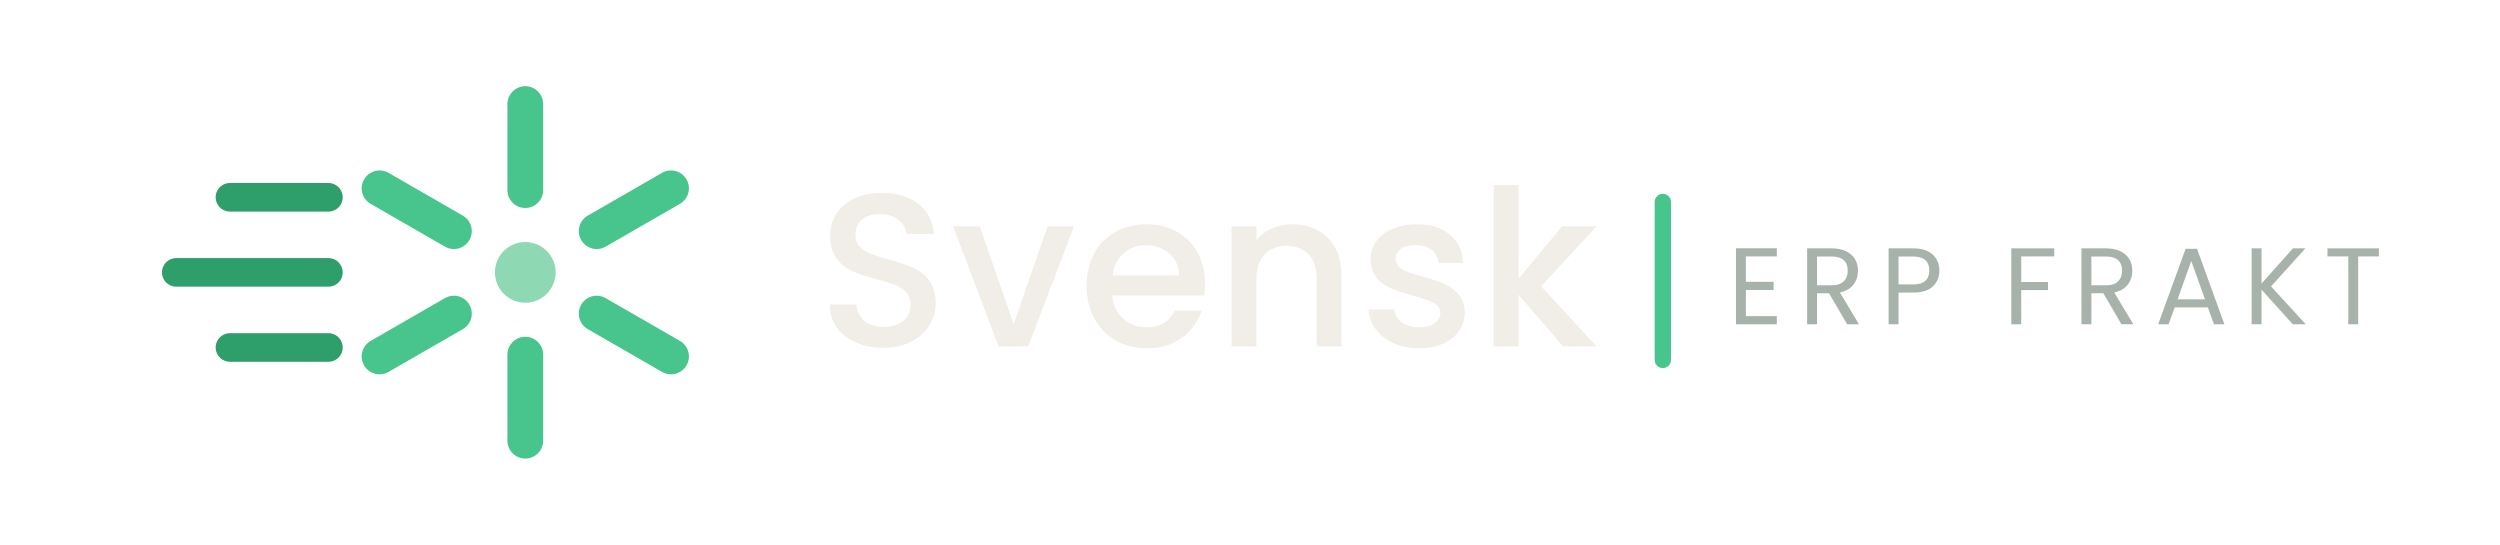
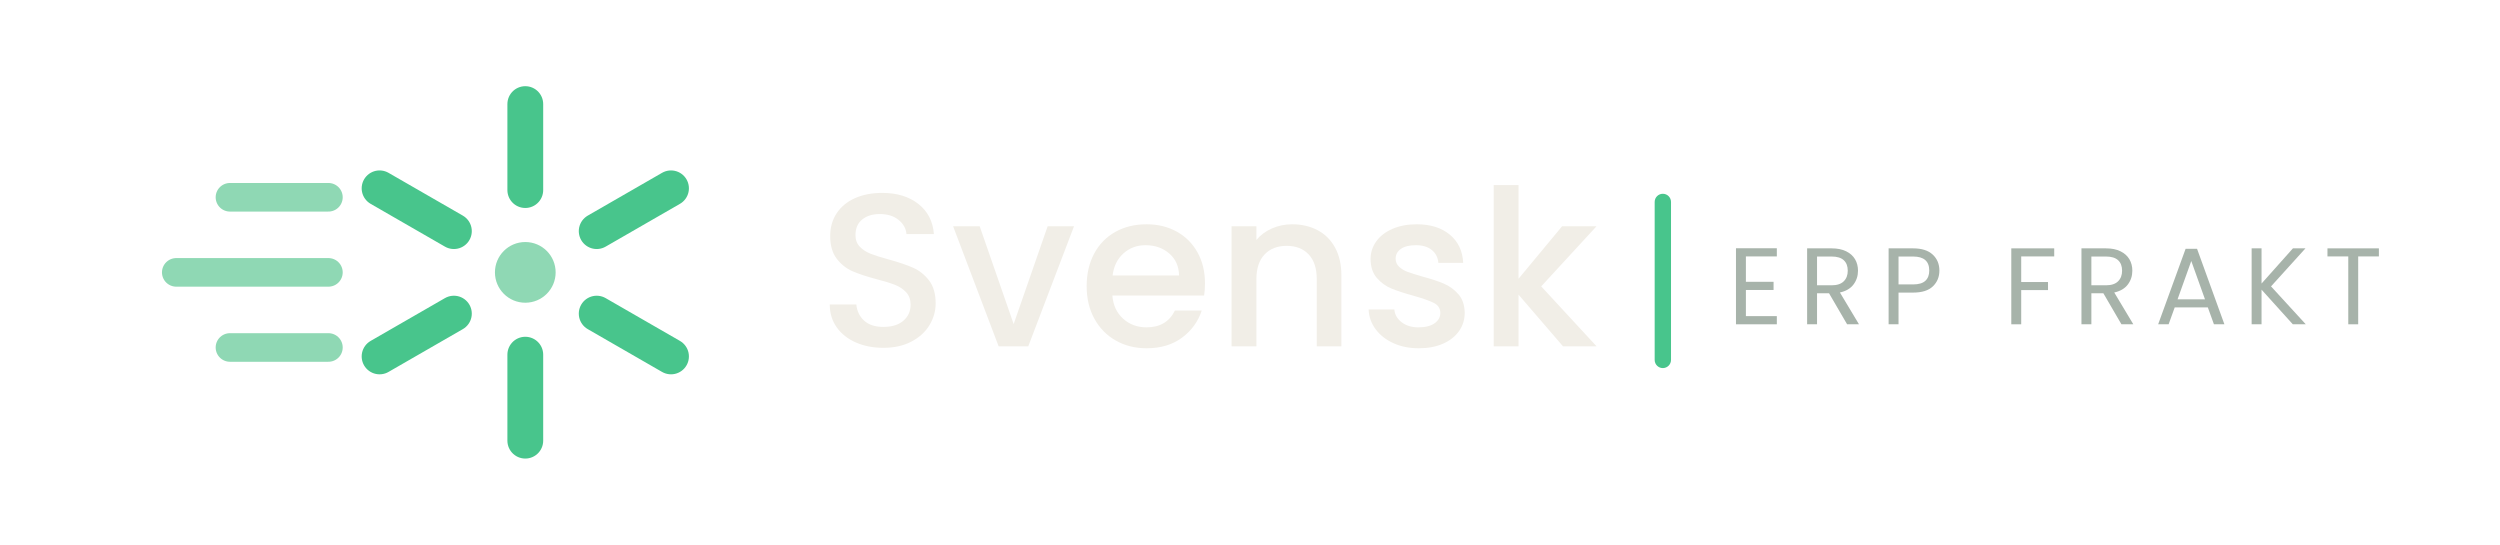
<svg xmlns="http://www.w3.org/2000/svg" viewBox="0 0 1285 280" width="1285" height="280">
-   <line x1="118.2" y1="101.4" x2="168.8" y2="101.4" stroke="#2E9E6B" stroke-width="14.7" stroke-linecap="round" />
-   <line x1="90.6" y1="140.0" x2="168.8" y2="140.0" stroke="#2E9E6B" stroke-width="14.7" stroke-linecap="round" />
-   <line x1="118.2" y1="178.6" x2="168.8" y2="178.6" stroke="#2E9E6B" stroke-width="14.7" stroke-linecap="round" />
+   <line x1="118.2" y1="101.4" x2="168.8" y2="101.4" stroke="#8FD8B4" stroke-width="14.7" stroke-linecap="round" />
+   <line x1="90.6" y1="140.0" x2="168.8" y2="140.0" stroke="#8FD8B4" stroke-width="14.7" stroke-linecap="round" />
+   <line x1="118.2" y1="178.6" x2="168.8" y2="178.6" stroke="#8FD8B4" stroke-width="14.7" stroke-linecap="round" />
  <circle cx="270" cy="140" r="15.6" fill="#8FD8B4" />
  <line x1="270.0" y1="97.7" x2="270.0" y2="53.5" stroke="#48C58C" stroke-width="18.4" stroke-linecap="round" />
  <line x1="306.7" y1="118.8" x2="344.9" y2="96.8" stroke="#48C58C" stroke-width="18.4" stroke-linecap="round" />
  <line x1="306.7" y1="161.2" x2="344.9" y2="183.2" stroke="#48C58C" stroke-width="18.4" stroke-linecap="round" />
  <line x1="270.0" y1="182.3" x2="270.0" y2="226.5" stroke="#48C58C" stroke-width="18.4" stroke-linecap="round" />
  <line x1="233.3" y1="161.2" x2="195.1" y2="183.2" stroke="#48C58C" stroke-width="18.4" stroke-linecap="round" />
  <line x1="233.3" y1="118.8" x2="195.1" y2="96.8" stroke="#48C58C" stroke-width="18.4" stroke-linecap="round" />
  <path d="M426.496 156.496H440.16Q440.608 161.536 444.136 164.784Q447.664 168.032 454.048 168.032Q460.656 168.032 464.352 164.84Q468.048 161.648 468.048 156.608Q468.048 152.688 465.752 150.224Q463.456 147.76 460.04 146.416Q456.624 145.072 450.576 143.504Q442.96 141.488 438.2 139.416Q433.44 137.344 430.08 132.976Q426.72 128.608 426.72 121.328Q426.72 114.608 430.08 109.568Q433.44 104.528 439.488 101.84Q445.536 99.152 453.488 99.152Q464.8 99.152 472.024 104.808Q479.248 110.464 480.032 120.32H465.92Q465.584 116.064 461.888 113.04Q458.192 110.016 452.144 110.016Q446.656 110.016 443.184 112.816Q439.712 115.616 439.712 120.88Q439.712 124.464 441.896 126.76Q444.08 129.056 447.44 130.4Q450.8 131.744 456.624 133.312Q464.352 135.44 469.224 137.568Q474.096 139.696 477.512 144.12Q480.928 148.544 480.928 155.936Q480.928 161.872 477.736 167.136Q474.544 172.4 468.44 175.592Q462.336 178.784 454.048 178.784Q446.208 178.784 439.936 176.04Q433.664 173.296 430.08 168.256Q426.496 163.216 426.496 156.496Z" fill="#F1EEE7" />
  <path d="M521.024 166.576 538.496 116.288H552.048L528.528 178.0H513.296L489.888 116.288H503.552Z" fill="#F1EEE7" />
  <path d="M618.912 151.904H571.76Q572.32 159.296 577.248 163.776Q582.176 168.256 589.344 168.256Q599.648 168.256 603.904 159.632H617.68Q614.88 168.144 607.544 173.576Q600.208 179.008 589.344 179.008Q580.496 179.008 573.496 175.032Q566.496 171.056 562.52 163.832Q558.544 156.608 558.544 147.088Q558.544 137.568 562.408 130.344Q566.272 123.12 573.272 119.2Q580.272 115.28 589.344 115.28Q598.08 115.28 604.912 119.088Q611.744 122.896 615.552 129.784Q619.36 136.672 619.36 145.632Q619.36 149.104 618.912 151.904ZM606.032 141.6Q605.92 134.544 600.992 130.288Q596.064 126.032 588.784 126.032Q582.176 126.032 577.472 130.232Q572.768 134.432 571.872 141.6Z" fill="#F1EEE7" />
  <path d="M689.472 141.6V178.0H676.816V143.504Q676.816 135.216 672.672 130.792Q668.528 126.368 661.36 126.368Q654.192 126.368 649.992 130.792Q645.792 135.216 645.792 143.504V178.0H633.024V116.288H645.792V123.344Q648.928 119.536 653.8 117.408Q658.672 115.28 664.16 115.28Q671.44 115.28 677.208 118.304Q682.976 121.328 686.224 127.264Q689.472 133.2 689.472 141.6Z" fill="#F1EEE7" />
  <path d="M703.472 159.072H716.688Q717.024 162.992 720.44 165.624Q723.856 168.256 729.008 168.256Q734.384 168.256 737.352 166.184Q740.32 164.112 740.32 160.864Q740.32 157.392 737.016 155.712Q733.712 154.032 726.544 152.016Q719.6 150.112 715.232 148.32Q710.864 146.528 707.672 142.832Q704.48 139.136 704.48 133.088Q704.48 128.16 707.392 124.072Q710.304 119.984 715.736 117.632Q721.168 115.28 728.224 115.28Q738.752 115.28 745.192 120.6Q751.632 125.92 752.08 135.104H739.312Q738.976 130.96 735.952 128.496Q732.928 126.032 727.776 126.032Q722.736 126.032 720.048 127.936Q717.36 129.84 717.36 132.976Q717.36 135.44 719.152 137.12Q720.944 138.8 723.52 139.752Q726.096 140.704 731.136 142.16Q737.856 143.952 742.168 145.8Q746.48 147.648 749.616 151.232Q752.752 154.816 752.864 160.752Q752.864 166.016 749.952 170.16Q747.04 174.304 741.72 176.656Q736.4 179.008 729.232 179.008Q721.952 179.008 716.184 176.376Q710.416 173.744 707.056 169.208Q703.696 164.672 703.472 159.072Z" fill="#F1EEE7" />
  <path d="M792.176 147.2 820.624 178.0H803.376L780.528 151.456V178.0H767.76V95.12H780.528V143.28L802.928 116.288H820.624Z" fill="#F1EEE7" />
  <rect x="850.5" y="99.6" width="8.4" height="89.6" rx="4.2" fill="#48C58C" />
  <path d="M897.388 131.8V144.848H911.612V149.048H897.388V162.488H913.292V166.688H892.292V127.6H913.292V131.8Z" fill="#A7B3AA" />
  <path d="M949.412 166.688 940.116 150.728H933.956V166.688H928.86V127.656H941.46Q945.884 127.656 948.936 129.168Q951.988 130.68 953.5 133.256Q955.012 135.832 955.012 139.136Q955.012 143.168 952.688 146.248Q950.364 149.328 945.716 150.336L955.516 166.688ZM933.956 146.64H941.46Q945.604 146.64 947.676 144.596Q949.748 142.552 949.748 139.136Q949.748 135.664 947.704 133.76Q945.66 131.856 941.46 131.856H933.956Z" fill="#A7B3AA" />
  <path d="M983.348 150.392H975.844V166.688H970.748V127.656H983.348Q989.956 127.656 993.4 130.848Q996.844 134.04 996.844 139.08Q996.844 143.952 993.512 147.172Q990.18 150.392 983.348 150.392ZM991.636 139.08Q991.636 131.856 983.348 131.856H975.844V146.192H983.348Q987.604 146.192 989.62 144.344Q991.636 142.496 991.636 139.08Z" fill="#A7B3AA" />
  <path d="M1055.868 127.656V131.8H1038.9V144.96H1052.676V149.104H1038.9V166.688H1033.804V127.656Z" fill="#A7B3AA" />
  <path d="M1090.42 166.688 1081.124 150.728H1074.964V166.688H1069.868V127.656H1082.468Q1086.892 127.656 1089.944 129.168Q1092.996 130.68 1094.508 133.256Q1096.02 135.832 1096.02 139.136Q1096.02 143.168 1093.696 146.248Q1091.372 149.328 1086.724 150.336L1096.524 166.688ZM1074.964 146.64H1082.468Q1086.612 146.64 1088.684 144.596Q1090.756 142.552 1090.756 139.136Q1090.756 135.664 1088.712 133.76Q1086.668 131.856 1082.468 131.856H1074.964Z" fill="#A7B3AA" />
  <path d="M1134.828 158.008H1117.804L1114.668 166.688H1109.292L1123.404 127.88H1129.284L1143.34 166.688H1137.964ZM1133.372 153.864 1126.316 134.152 1119.26 153.864Z" fill="#A7B3AA" />
  <path d="M1178.508 166.688 1162.436 148.88V166.688H1157.34V127.656H1162.436V145.744L1178.564 127.656H1185.004L1167.308 147.2L1185.172 166.688Z" fill="#A7B3AA" />
  <path d="M1222.748 127.656V131.8H1212.108V166.688H1207.012V131.8H1196.316V127.656Z" fill="#A7B3AA" />
</svg>
